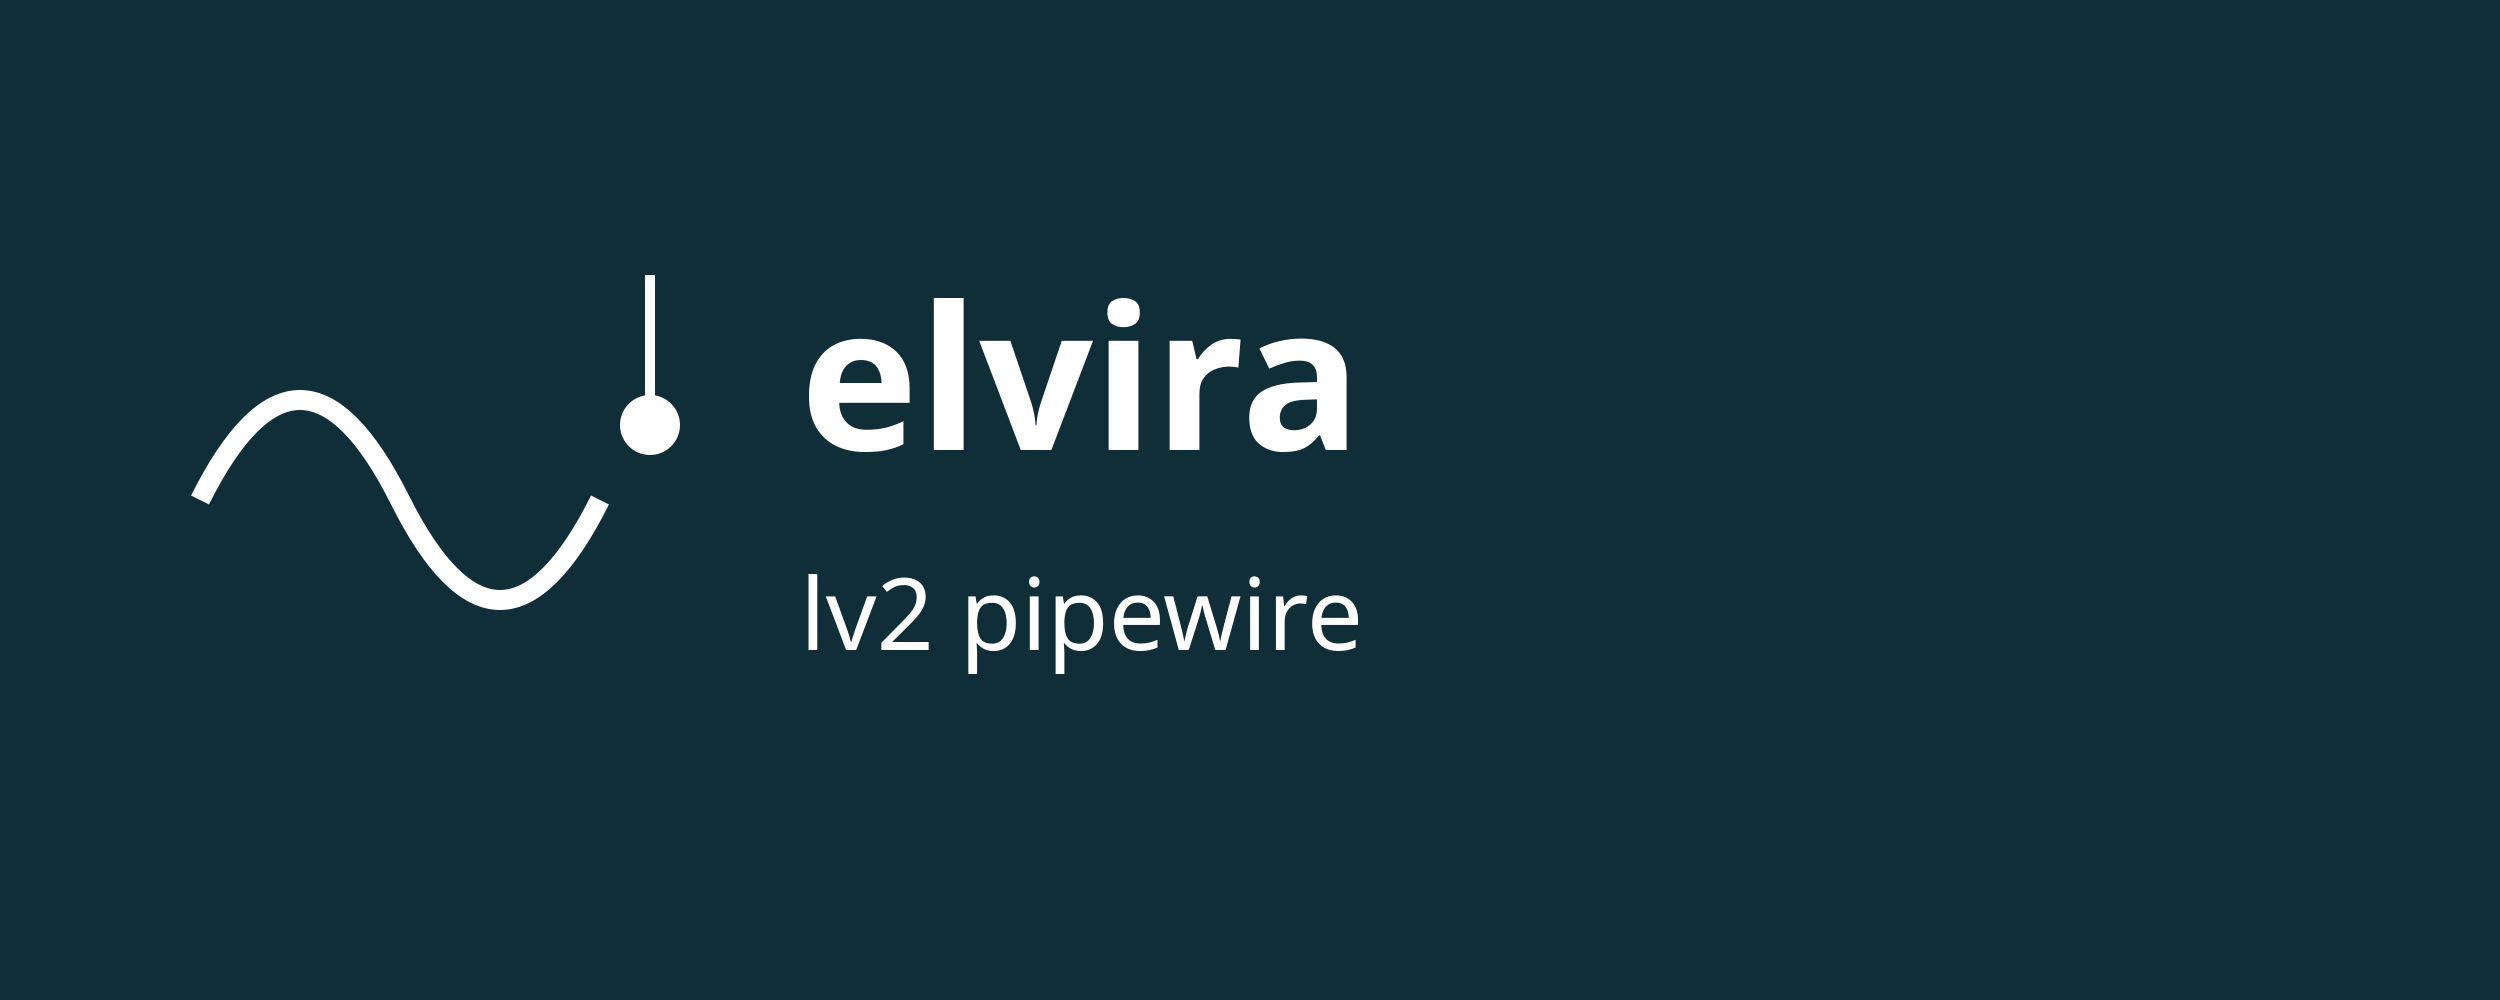
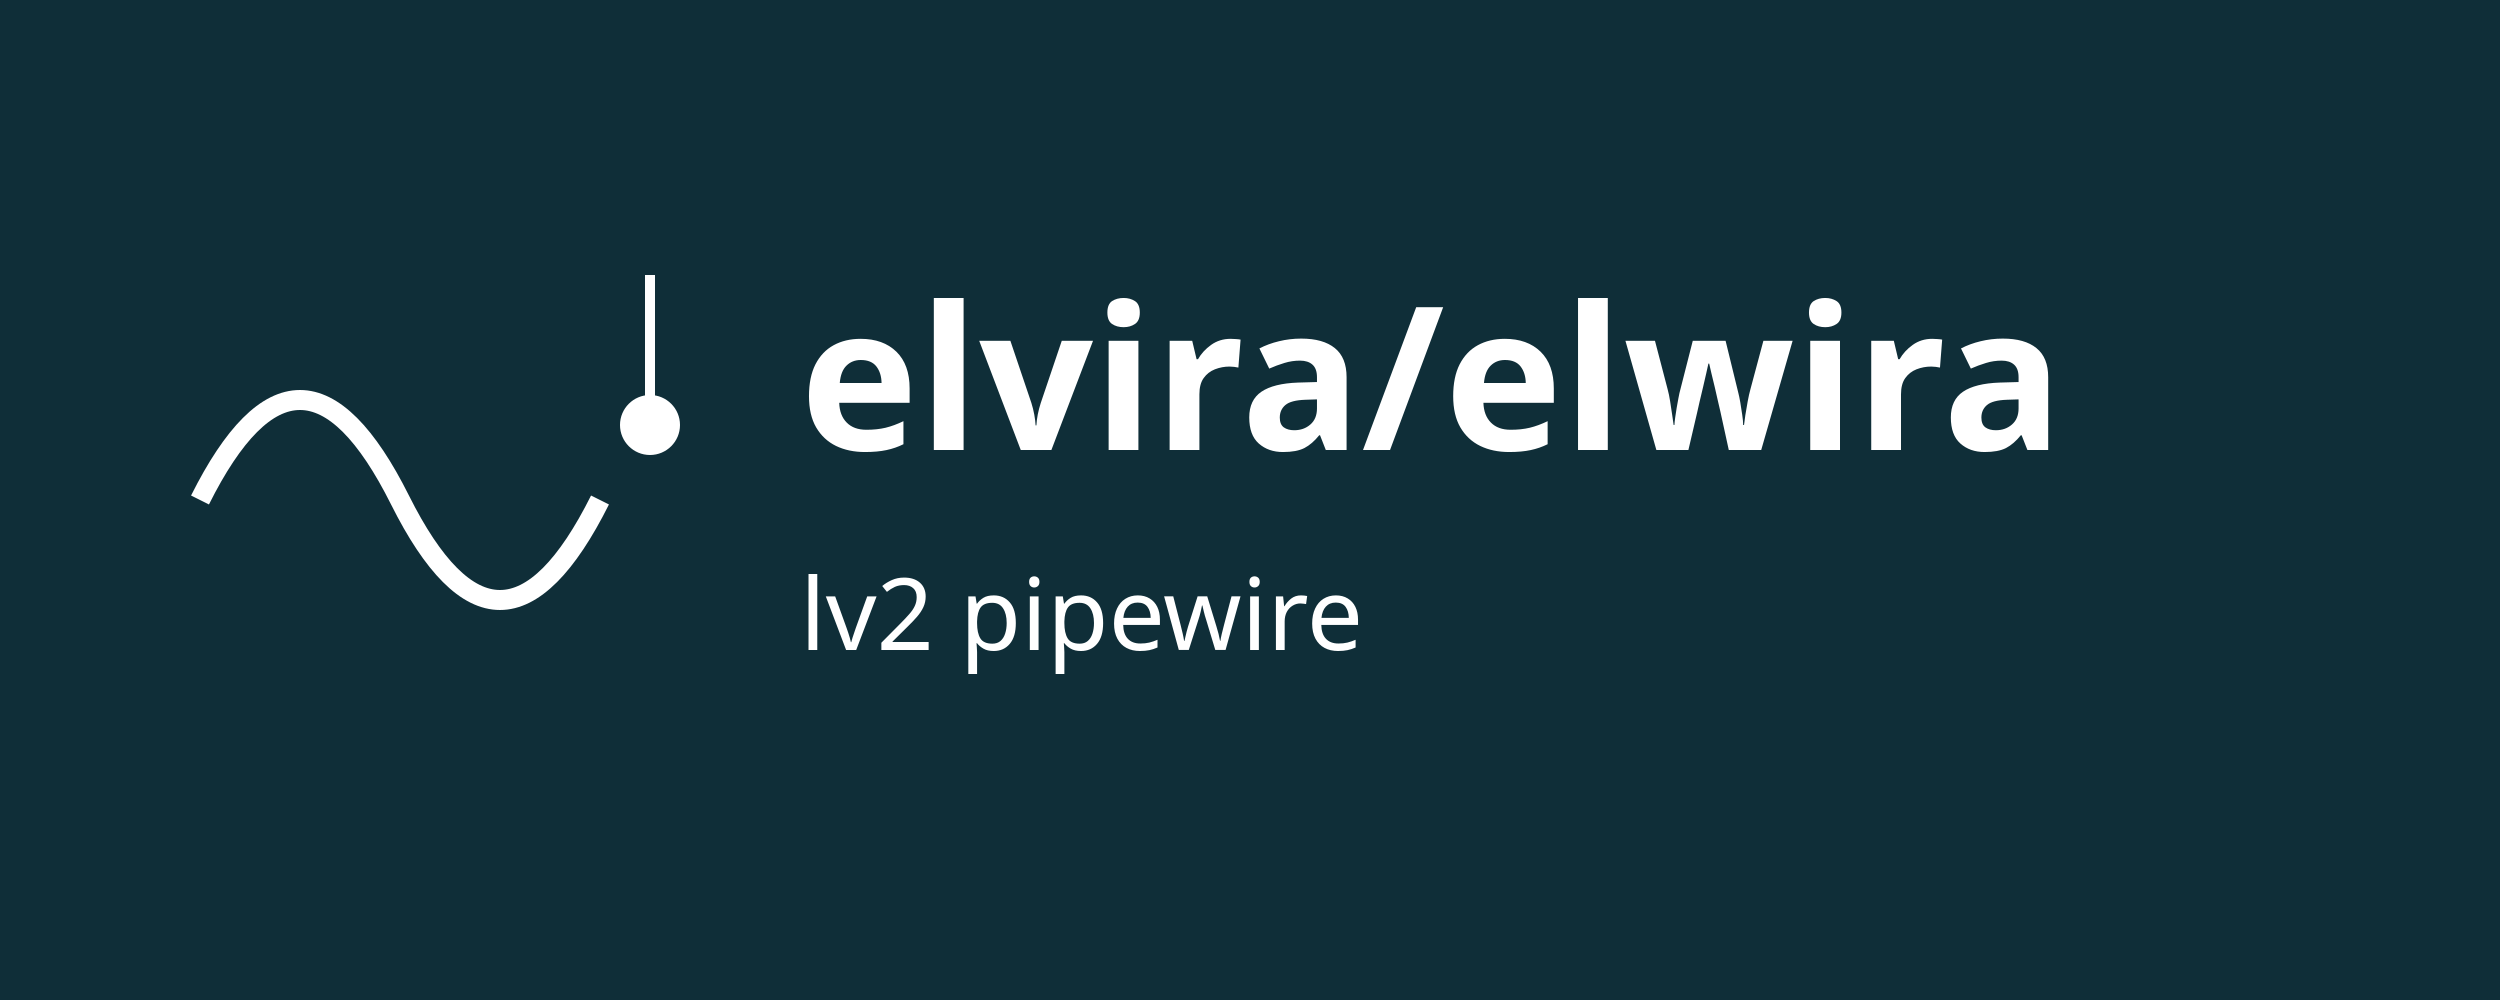
<svg xmlns="http://www.w3.org/2000/svg" baseProfile="tiny" height="200px" version="1.2" width="500px">
  <defs />
  <rect fill="#0f2e38" height="100%" width="100%" x="0" y="0" />
  <path d="M 40 100 Q 60 60 80 100 T 120 100" fill="none" stroke="#ffffff" stroke-width="4" />
  <circle cx="130" cy="85" fill="#ffffff" r="6" />
  <line stroke="#ffffff" stroke-width="2" x1="130" x2="130" y1="85" y2="55" />
-   <text fill="#ffffff" font-family="sans-serif" font-size="40px" font-weight="bold" x="160" y="90">elvira</text>
+   <text fill="#ffffff" font-family="sans-serif" font-size="40px" font-weight="bold" x="160" y="90">elvira/elwira</text>
  <text fill="#ffffff" font-family="sans-serif" font-size="20px" x="160" y="130">lv2 pipewire</text>
</svg>
